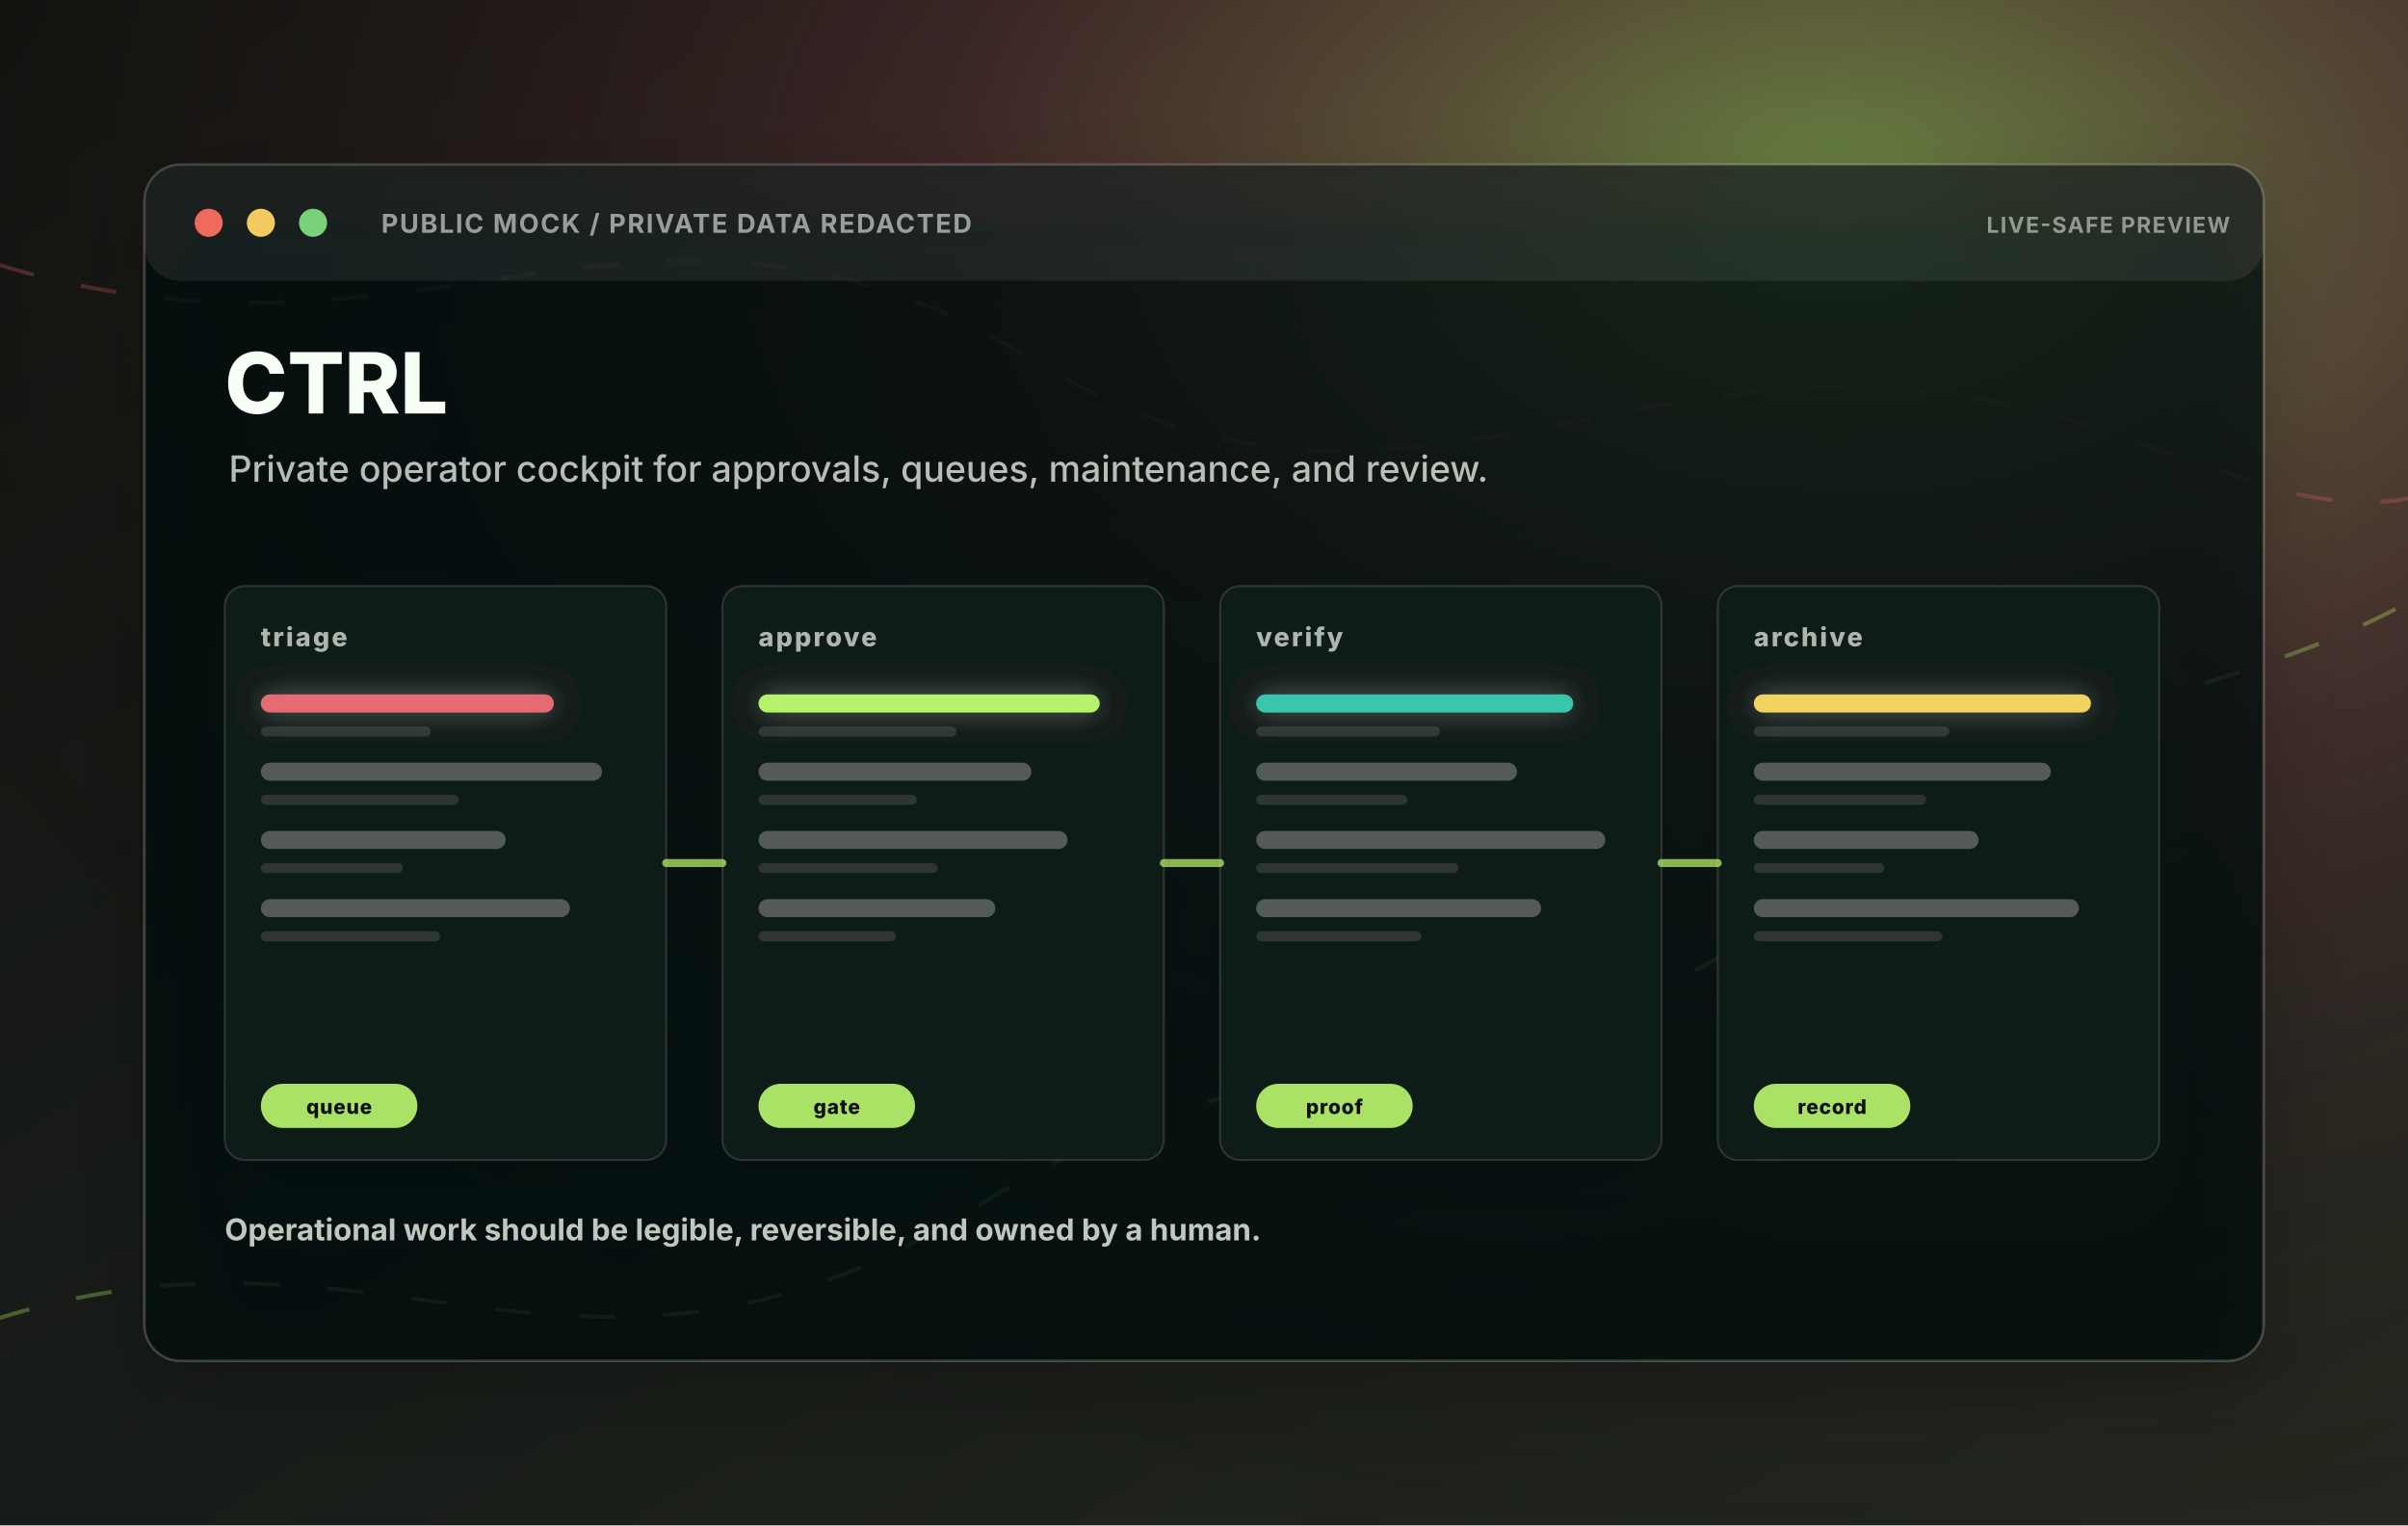
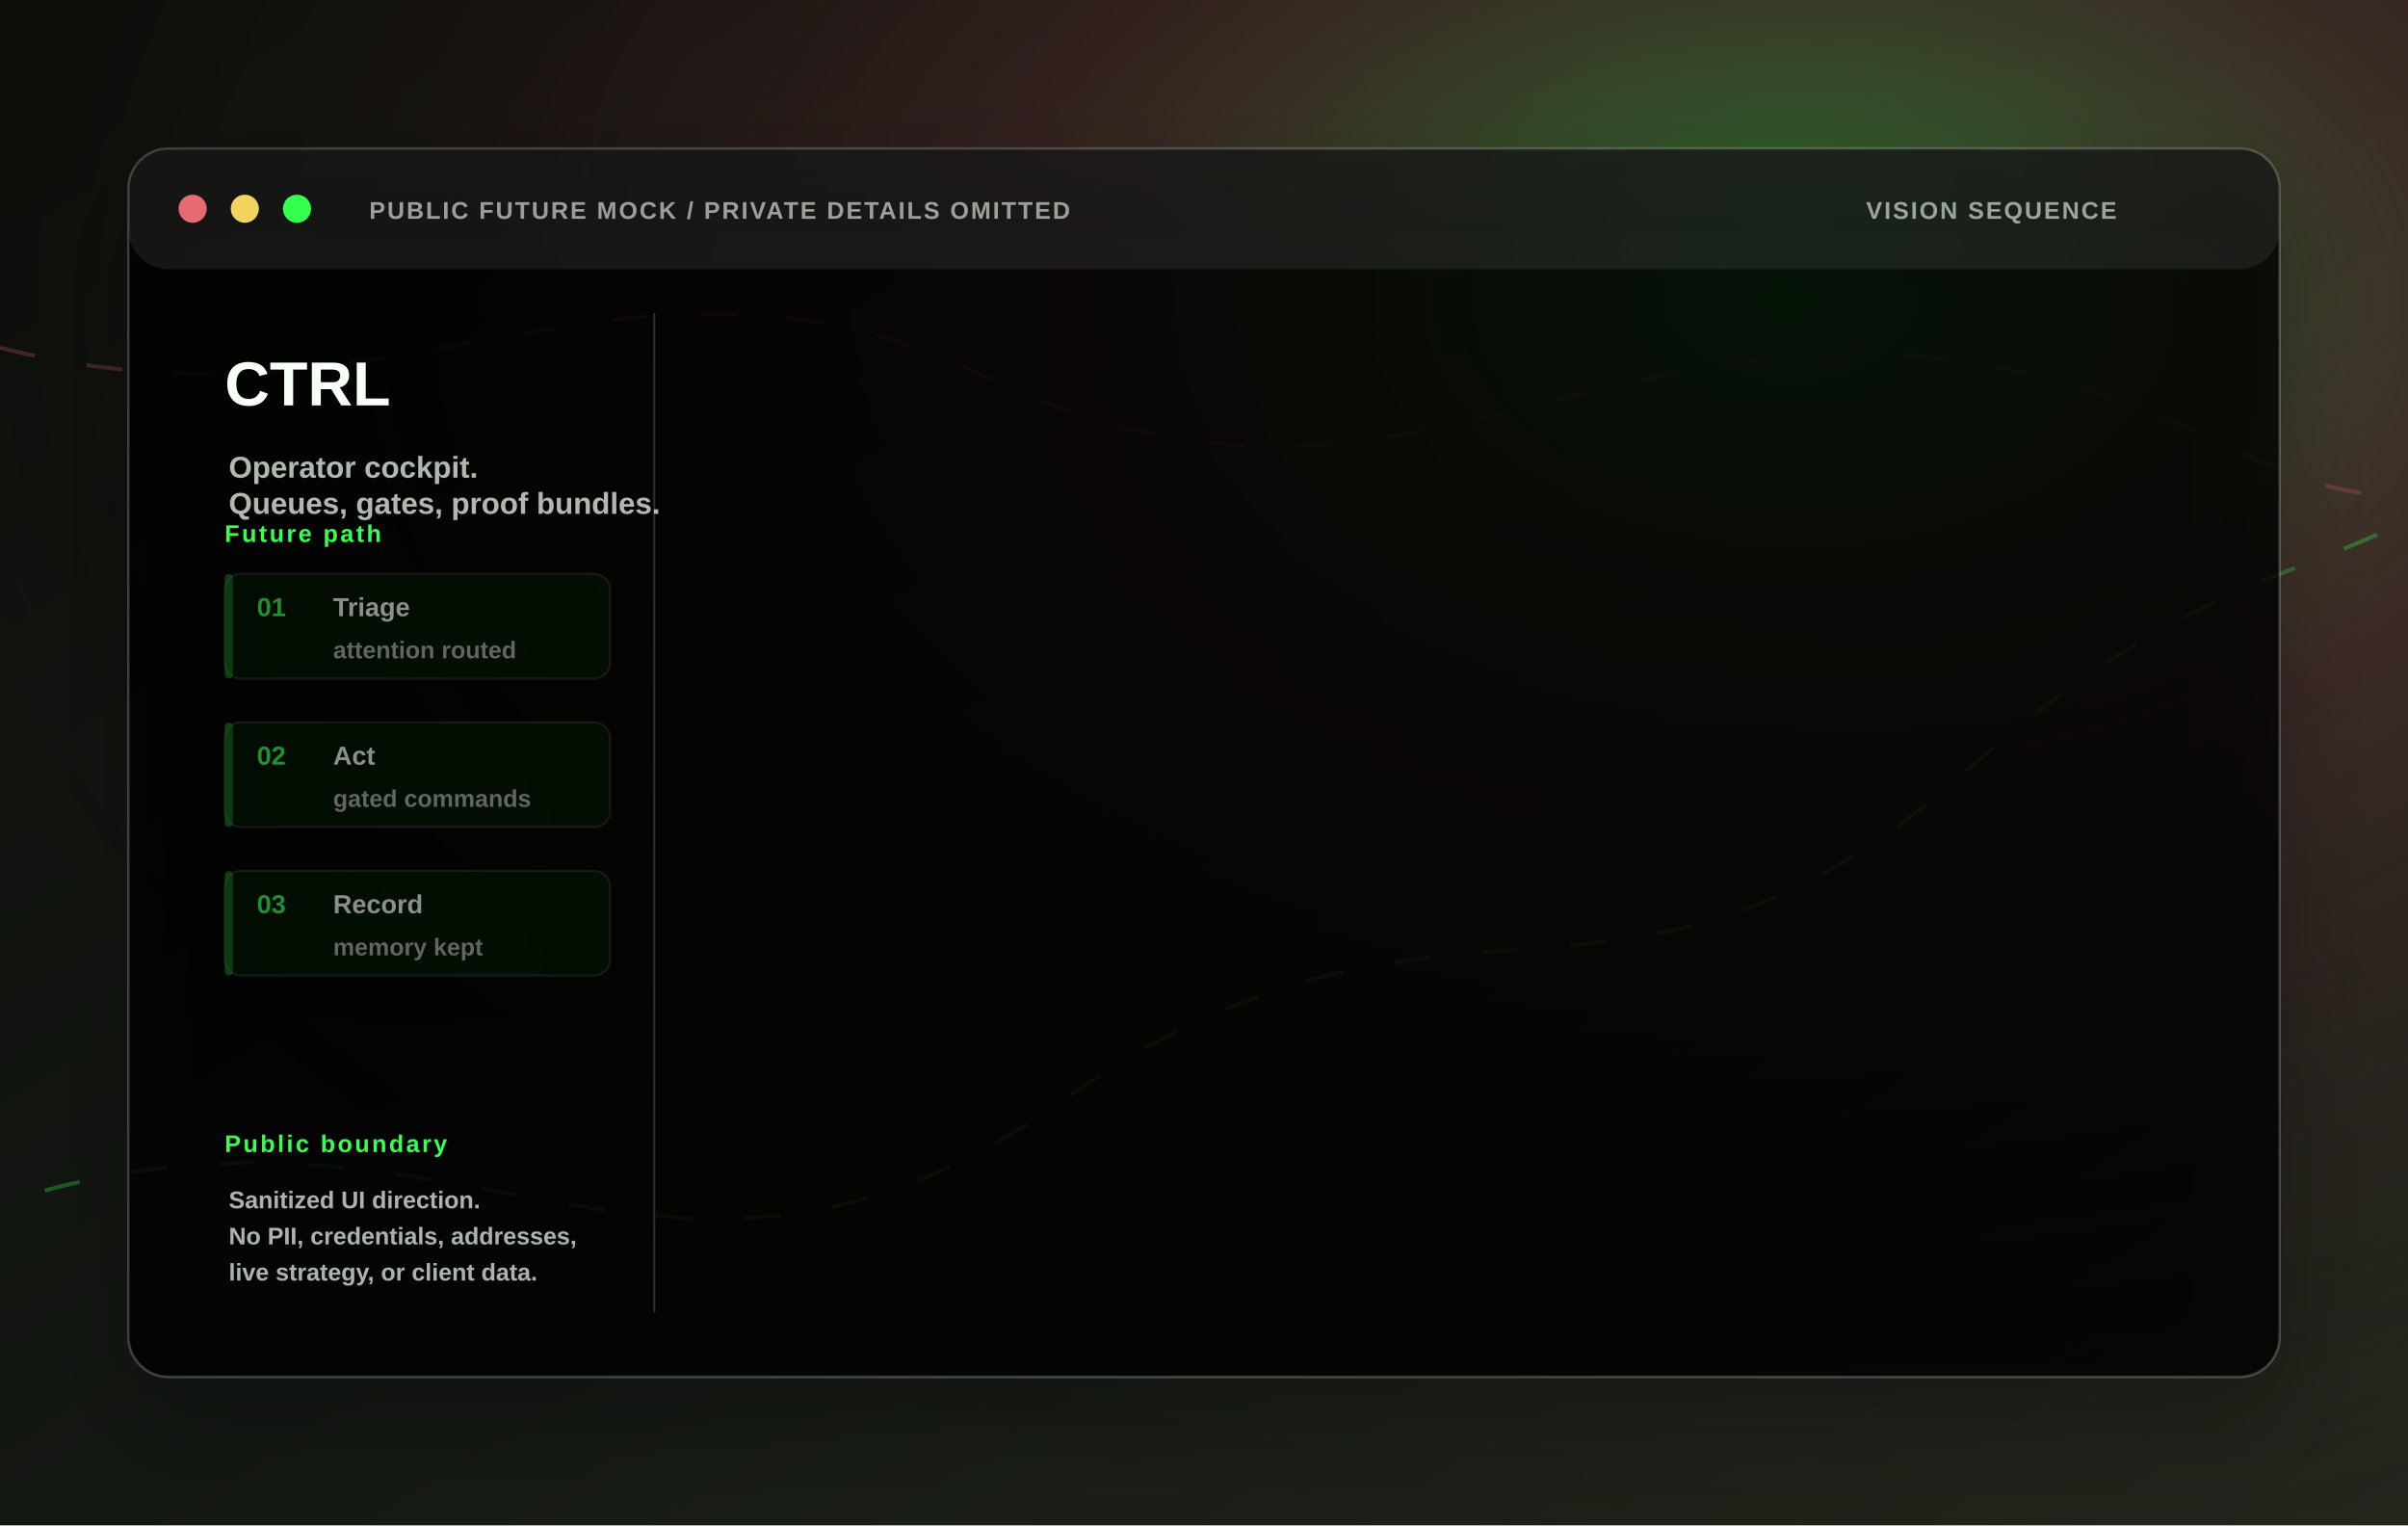
<svg xmlns="http://www.w3.org/2000/svg" width="1200" height="760" viewBox="0 0 1200 760" role="img" aria-labelledby="ctrl-title ctrl-desc">
  <defs>
    <linearGradient id="ctrl-bg" x1="0" x2="1" y1="0" y2="1">
-       <stop offset="0" stop-color="#10120f" />
-       <stop offset=".52" stop-color="#191d19" />
-       <stop offset="1" stop-color="#24271f" />
+       <stop offset="0" stop-color="#0b0d09" />
+       <stop offset=".56" stop-color="#151914" />
+       <stop offset="1" stop-color="#24261d" />
    </linearGradient>
-     <radialGradient id="ctrl-glow" cx=".76" cy=".14" r=".9">
-       <stop offset="0" stop-color="#b7f36b" stop-opacity=".5" />
-       <stop offset=".42" stop-color="#e66a72" stop-opacity=".18" />
+     <radialGradient id="ctrl-glow" cx=".74" cy=".2" r=".86">
+       <stop offset="0" stop-color="#35ff4f" stop-opacity=".42" />
+       <stop offset=".38" stop-color="#e66a72" stop-opacity=".16" />
      <stop offset="1" stop-color="#000" stop-opacity="0" />
    </radialGradient>
    <linearGradient id="ctrl-scan" x1="0" x2="1" y1="0" y2="0">
      <stop offset="0" stop-color="#fff" stop-opacity="0" />
-       <stop offset=".48" stop-color="#b7f36b" stop-opacity=".24" />
+       <stop offset=".5" stop-color="#35ff4f" stop-opacity=".2" />
      <stop offset="1" stop-color="#fff" stop-opacity="0" />
    </linearGradient>
-     <clipPath id="ctrl-viewport">
-       <rect x="72" y="82" width="1056" height="596" rx="18" />
+     <filter id="ctrl-shadow" x="-20%" y="-20%" width="140%" height="140%">
+       <feDropShadow dx="0" dy="22" stdDeviation="24" flood-color="#000" flood-opacity=".34" />
+     </filter>
+     <clipPath id="ctrl-clip">
+       <rect x="64" y="74" width="1072" height="612" rx="20" />
    </clipPath>
-     <filter id="ctrl-shadow" x="-20%" y="-20%" width="140%" height="140%">
-       <feDropShadow dx="0" dy="18" stdDeviation="22" flood-color="#000" flood-opacity=".32" />
-     </filter>
    <style>
-       .title { font: 800 42px Inter, Arial, sans-serif; fill: #f7fff7; letter-spacing: 0; }
-       .sub { font: 500 18px Inter, Arial, sans-serif; fill: rgba(247,255,247,.72); letter-spacing: 0; }
-       .nav { font: 700 13px Inter, Arial, sans-serif; fill: rgba(247,255,247,.56); letter-spacing: .06em; }
-       .kicker { font: 800 13px Inter, Arial, sans-serif; fill: rgba(247,255,247,.68); letter-spacing: .08em; text-transform: uppercase; }
-       .badge { font: 800 10px Inter, Arial, sans-serif; fill: #07110d; text-anchor: middle; letter-spacing: .04em; }
-       .tiny { font: 700 11px Inter, Arial, sans-serif; fill: rgba(247,255,247,.5); letter-spacing: .06em; }
-       .label { font: 700 15px Inter, Arial, sans-serif; fill: rgba(247,255,247,.76); letter-spacing: 0; }
-       .ambient-path { stroke-dasharray: 18 24; animation: dashFlow 22s linear infinite; }
-       .ambient-path.alt { animation-direction: reverse; animation-duration: 26s; }
-       .status-dot { animation: statusPulse 3.8s ease-in-out infinite; transform-box: fill-box; transform-origin: center; }
-       .status-dot:nth-of-type(2) { animation-delay: -.9s; }
-       .status-dot:nth-of-type(3) { animation-delay: -1.8s; }
-       .mock-panel { animation: panelWake 8.5s ease-in-out infinite; transform-box: fill-box; transform-origin: center; }
-       .mock-panel-1 { animation-delay: -1.4s; }
-       .mock-panel-2 { animation-delay: -2.8s; }
-       .mock-panel-3 { animation-delay: -4.2s; }
-       .data-line { animation: lineAlive 6.8s ease-in-out infinite; transform-box: fill-box; transform-origin: left center; }
-       .data-line-1 { animation-delay: -1.1s; }
-       .data-line-2 { animation-delay: -2.2s; }
-       .data-line-3 { animation-delay: -3.3s; }
-       .shadow-line { animation-name: lineGhost; }
-       .hot-line { filter: drop-shadow(0 0 7px rgba(247,255,247,.34)); }
-       .badge-chip { animation: chipPulse 7.2s ease-in-out infinite; transform-box: fill-box; transform-origin: center; }
-       .badge-chip-1 { animation-delay: -2.4s; }
-       .flow-line { stroke-dasharray: 28 18; animation: dashFlow 8s linear infinite; }
-       .flow-node { animation: statusPulse 3.2s ease-in-out infinite; transform-box: fill-box; transform-origin: center; }
-       .screen-scan { animation: scanPass 9.5s ease-in-out infinite; transform-box: fill-box; transform-origin: center; }
-       @keyframes dashFlow { to { stroke-dashoffset: -240; } }
-       @keyframes statusPulse {
-         0%, 100% { opacity: .72; transform: scale(1); }
-         44% { opacity: 1; transform: scale(1.28); }
-       }
-       @keyframes panelWake {
-         0%, 100% { opacity: .88; transform: translateY(0); }
-         50% { opacity: 1; transform: translateY(-2px); }
-       }
-       @keyframes lineAlive {
-         0%, 100% { opacity: .76; transform: scaleX(.86); }
-         42% { opacity: 1; transform: scaleX(1); }
-         64% { opacity: .86; transform: scaleX(.94); }
-       }
-       @keyframes lineGhost {
-         0%, 100% { opacity: .42; transform: scaleX(.68); }
-         52% { opacity: .82; transform: scaleX(1); }
-       }
-       @keyframes chipPulse {
-         0%, 100% { opacity: .78; transform: translateY(0); }
-         46% { opacity: 1; transform: translateY(-1px); }
+       .title { font: 900 31px Arial, sans-serif; fill: #f7fff7; letter-spacing: 0; }
+       .sub { font: 600 15px Arial, sans-serif; fill: rgba(247,255,247,.7); letter-spacing: 0; }
+       .nav { font: 800 12px Arial, sans-serif; fill: rgba(247,255,247,.58); letter-spacing: .08em; }
+       .rail-label, .slide-step, .card-kicker, .slide-status { font: 900 12px Arial, sans-serif; letter-spacing: .1em; text-transform: uppercase; }
+       .rail-label, .slide-step, .slide-status { fill: #35ff4f; }
+       .rail-copy, .tab-note, .slide-copy, .card-line, .metric-label, .footer-line { font: 600 12px Arial, sans-serif; fill: rgba(247,255,247,.68); letter-spacing: 0; }
+       .tab-index { font: 900 13px Arial, sans-serif; fill: #35ff4f; }
+       .tab-title { font: 900 13px Arial, sans-serif; fill: #f7fff7; letter-spacing: 0; }
+       .slide-title { font: 900 25px Arial, sans-serif; fill: #f7fff7; letter-spacing: 0; }
+       .card-kicker { fill: #e66a72; }
+       .card-title { font: 900 16px Arial, sans-serif; fill: #f7fff7; letter-spacing: 0; }
+       .node-label { font: 800 11px Arial, sans-serif; fill: rgba(247,255,247,.72); text-anchor: middle; letter-spacing: 0; }
+       .slide { opacity: 0; transform: translateX(18px); animation-duration: 18s; animation-iteration-count: infinite; animation-timing-function: ease-in-out; }
+       .slide-0 { animation-name: showSlide0; }
+       .slide-1 { animation-name: showSlide1; }
+       .slide-2 { animation-name: showSlide2; }
+       .rail-tab { opacity: .54; animation-duration: 18s; animation-iteration-count: infinite; animation-timing-function: ease-in-out; }
+       .rail-tab-0 { animation-name: activeTab0; }
+       .rail-tab-1 { animation-name: activeTab1; }
+       .rail-tab-2 { animation-name: activeTab2; }
+       .tab-signal { opacity: .36; animation-duration: 18s; animation-iteration-count: infinite; }
+       .rail-tab-0 .tab-signal { animation-name: activeTab0; }
+       .rail-tab-1 .tab-signal { animation-name: activeTab1; }
+       .rail-tab-2 .tab-signal { animation-name: activeTab2; }
+       .vision-card { animation: cardLift 5.8s ease-in-out infinite; transform-box: fill-box; transform-origin: center; }
+       .vision-card-1 { animation-delay: -.8s; }
+       .vision-card-2 { animation-delay: -1.6s; }
+       .bar { animation: barPulse 4.6s ease-in-out infinite; transform-box: fill-box; transform-origin: left center; }
+       .bar-1 { animation-delay: -.7s; }
+       .bar-2 { animation-delay: -1.4s; }
+       .route-line { stroke-dasharray: 26 18; animation: routeFlow 7.6s linear infinite; }
+       .route-node { animation: nodePulse 3.4s ease-in-out infinite; transform-box: fill-box; transform-origin: center; }
+       .route-node-1 { animation-delay: -.8s; }
+       .route-node-2 { animation-delay: -1.6s; }
+       .route-node-3 { animation-delay: -2.4s; }
+       .ambient { stroke-dasharray: 18 26; animation: routeFlow 22s linear infinite; }
+       .scan { animation: scanPass 10s ease-in-out infinite; transform-box: fill-box; transform-origin: center; }
+       @keyframes showSlide0 {
+         0%, 27% { opacity: 1; transform: translateX(0); }
+         31%, 100% { opacity: 0; transform: translateX(-18px); }
+       }
+       @keyframes showSlide1 {
+         0%, 30% { opacity: 0; transform: translateX(18px); }
+         34%, 60% { opacity: 1; transform: translateX(0); }
+         64%, 100% { opacity: 0; transform: translateX(-18px); }
+       }
+       @keyframes showSlide2 {
+         0%, 63% { opacity: 0; transform: translateX(18px); }
+         67%, 94% { opacity: 1; transform: translateX(0); }
+         98%, 100% { opacity: 0; transform: translateX(-18px); }
+       }
+       @keyframes activeTab0 {
+         0%, 27% { opacity: 1; }
+         31%, 100% { opacity: .42; }
+       }
+       @keyframes activeTab1 {
+         0%, 30% { opacity: .42; }
+         34%, 60% { opacity: 1; }
+         64%, 100% { opacity: .42; }
+       }
+       @keyframes activeTab2 {
+         0%, 63% { opacity: .42; }
+         67%, 94% { opacity: 1; }
+         98%, 100% { opacity: .42; }
+       }
+       @keyframes cardLift {
+         0%, 100% { transform: translateY(0); opacity: .9; }
+         50% { transform: translateY(-3px); opacity: 1; }
+       }
+       @keyframes barPulse {
+         0%, 100% { transform: scaleX(.78); opacity: .58; }
+         46% { transform: scaleX(1); opacity: .98; }
+       }
+       @keyframes routeFlow { to { stroke-dashoffset: -240; } }
+       @keyframes nodePulse {
+         0%, 100% { transform: scale(1); opacity: .78; }
+         50% { transform: scale(1.24); opacity: 1; }
      }
      @keyframes scanPass {
-         0%, 18% { transform: translateX(-1260px) skewX(-14deg); opacity: 0; }
-         31% { opacity: .82; }
-         52%, 100% { transform: translateX(1260px) skewX(-14deg); opacity: 0; }
+         0%, 14% { transform: translateX(-1240px) skewX(-12deg); opacity: 0; }
+         28% { opacity: .74; }
+         48%, 100% { transform: translateX(1240px) skewX(-12deg); opacity: 0; }
      }
      @media (prefers-reduced-motion: reduce) {
        * { animation: none !important; }
+         .slide { opacity: 0 !important; transform: none !important; }
+         .slide-0 { opacity: 1 !important; }
+         .rail-tab { opacity: .54 !important; }
+         .rail-tab-0 { opacity: 1 !important; }
      }
    </style>
  </defs>
  <rect width="1200" height="760" fill="url(#ctrl-bg)" />
  <rect width="1200" height="760" fill="url(#ctrl-glow)" />
-   <path class="ambient-path" d="M-80 690 C170 560 266 738 487 601 C661 494 765 562 918 434 C1054 321 1135 360 1260 260" fill="none" stroke="#b7f36b" stroke-width="2" opacity=".32" />
-   <path class="ambient-path alt" d="M-40 118 C199 214 314 56 516 180 C699 292 813 152 1020 206 C1114 231 1161 272 1240 236" fill="none" stroke="#e66a72" stroke-width="2" opacity=".26" />
+   <path class="ambient" d="M-60 624 C210 496 314 700 530 548 C722 414 808 536 980 384 C1116 264 1172 296 1260 218" fill="none" stroke="#35ff4f" stroke-width="2" opacity=".3" />
+   <path class="ambient" d="M-42 160 C180 242 302 96 492 188 C708 292 818 118 1052 198 C1130 224 1168 270 1250 232" fill="none" stroke="#e66a72" stroke-width="2" opacity=".24" />
  <g filter="url(#ctrl-shadow)">
-     <rect x="72" y="82" width="1056" height="596" rx="18" fill="rgba(4,10,8,.74)" stroke="rgba(255,255,255,.18)" stroke-width="1.2" />
-     <rect x="72" y="82" width="1056" height="58" rx="18" fill="rgba(255,255,255,.08)" />
-     <circle class="status-dot" cx="104" cy="111" r="7" fill="#f06a5b" />
-     <circle class="status-dot" cx="130" cy="111" r="7" fill="#f4c95d" />
-     <circle class="status-dot" cx="156" cy="111" r="7" fill="#79d279" />
-     <text x="190" y="116" class="nav">PUBLIC MOCK / PRIVATE DATA REDACTED</text>
-     <text x="990" y="116" class="tiny">LIVE-SAFE PREVIEW</text>
-     <text x="112" y="206" class="title">CTRL</text>
-     <text x="114" y="240" class="sub">Private operator cockpit for approvals, queues, maintenance, and review.</text>
-     <g class="mock-panel mock-panel-0">
-       <rect x="112" y="292" width="220" height="286" rx="10" fill="#111a17" stroke="rgba(255,255,255,.14)" stroke-width="1" />
-       <text x="130" y="322" class="kicker">triage</text>
-       <rect class="data-line data-line-0 hot-line" x="130" y="346" width="146" height="9" rx="4.5" fill="#e66a72" />
-       <rect class="data-line shadow-line data-line-0" x="130" y="362" width="84.68" height="5" rx="2.5" fill="rgba(255,255,255,.12)" />
-       <rect class="data-line data-line-1" x="130" y="380" width="170" height="9" rx="4.5" fill="rgba(255,255,255,.28)" />
-       <rect class="data-line shadow-line data-line-1" x="130" y="396" width="98.6" height="5" rx="2.5" fill="rgba(255,255,255,.12)" />
-       <rect class="data-line data-line-2" x="130" y="414" width="122" height="9" rx="4.5" fill="rgba(255,255,255,.28)" />
-       <rect class="data-line shadow-line data-line-2" x="130" y="430" width="70.76" height="5" rx="2.5" fill="rgba(255,255,255,.12)" />
-       <rect class="data-line data-line-3" x="130" y="448" width="154" height="9" rx="4.5" fill="rgba(255,255,255,.28)" />
-       <rect class="data-line shadow-line data-line-3" x="130" y="464" width="89.32" height="5" rx="2.5" fill="rgba(255,255,255,.12)" />
-       <rect class="badge-chip badge-chip-0" x="130" y="540" width="78" height="22" rx="11" fill="#b7f36b" opacity=".92" />
-       <text x="169" y="555" class="badge">queue</text>
-     </g>
-     <g class="mock-panel mock-panel-1">
-       <rect x="360" y="292" width="220" height="286" rx="10" fill="#111a17" stroke="rgba(255,255,255,.14)" stroke-width="1" />
-       <text x="378" y="322" class="kicker">approve</text>
-       <rect class="data-line data-line-0 hot-line" x="378" y="346" width="170" height="9" rx="4.5" fill="#b7f36b" />
-       <rect class="data-line shadow-line data-line-0" x="378" y="362" width="98.6" height="5" rx="2.5" fill="rgba(255,255,255,.12)" />
-       <rect class="data-line data-line-1" x="378" y="380" width="136" height="9" rx="4.5" fill="rgba(255,255,255,.28)" />
-       <rect class="data-line shadow-line data-line-1" x="378" y="396" width="78.88" height="5" rx="2.5" fill="rgba(255,255,255,.12)" />
-       <rect class="data-line data-line-2" x="378" y="414" width="154" height="9" rx="4.5" fill="rgba(255,255,255,.28)" />
-       <rect class="data-line shadow-line data-line-2" x="378" y="430" width="89.32" height="5" rx="2.5" fill="rgba(255,255,255,.12)" />
-       <rect class="data-line data-line-3" x="378" y="448" width="118" height="9" rx="4.5" fill="rgba(255,255,255,.28)" />
-       <rect class="data-line shadow-line data-line-3" x="378" y="464" width="68.44" height="5" rx="2.5" fill="rgba(255,255,255,.12)" />
-       <rect class="badge-chip badge-chip-0" x="378" y="540" width="78" height="22" rx="11" fill="#b7f36b" opacity=".92" />
-       <text x="417" y="555" class="badge">gate</text>
-     </g>
-     <g class="mock-panel mock-panel-2">
-       <rect x="608" y="292" width="220" height="286" rx="10" fill="#111a17" stroke="rgba(255,255,255,.14)" stroke-width="1" />
-       <text x="626" y="322" class="kicker">verify</text>
-       <rect class="data-line data-line-0 hot-line" x="626" y="346" width="158" height="9" rx="4.5" fill="#39c6ad" />
-       <rect class="data-line shadow-line data-line-0" x="626" y="362" width="91.64" height="5" rx="2.5" fill="rgba(255,255,255,.12)" />
-       <rect class="data-line data-line-1" x="626" y="380" width="130" height="9" rx="4.5" fill="rgba(255,255,255,.28)" />
-       <rect class="data-line shadow-line data-line-1" x="626" y="396" width="75.4" height="5" rx="2.5" fill="rgba(255,255,255,.12)" />
-       <rect class="data-line data-line-2" x="626" y="414" width="174" height="9" rx="4.5" fill="rgba(255,255,255,.28)" />
-       <rect class="data-line shadow-line data-line-2" x="626" y="430" width="100.92" height="5" rx="2.5" fill="rgba(255,255,255,.12)" />
-       <rect class="data-line data-line-3" x="626" y="448" width="142" height="9" rx="4.5" fill="rgba(255,255,255,.28)" />
-       <rect class="data-line shadow-line data-line-3" x="626" y="464" width="82.36" height="5" rx="2.5" fill="rgba(255,255,255,.12)" />
-       <rect class="badge-chip badge-chip-0" x="626" y="540" width="78" height="22" rx="11" fill="#b7f36b" opacity=".92" />
-       <text x="665" y="555" class="badge">proof</text>
-     </g>
-     <g class="mock-panel mock-panel-3">
-       <rect x="856" y="292" width="220" height="286" rx="10" fill="#111a17" stroke="rgba(255,255,255,.14)" stroke-width="1" />
-       <text x="874" y="322" class="kicker">archive</text>
-       <rect class="data-line data-line-0 hot-line" x="874" y="346" width="168" height="9" rx="4.5" fill="#f2d35f" />
-       <rect class="data-line shadow-line data-line-0" x="874" y="362" width="97.44" height="5" rx="2.5" fill="rgba(255,255,255,.12)" />
-       <rect class="data-line data-line-1" x="874" y="380" width="148" height="9" rx="4.5" fill="rgba(255,255,255,.28)" />
-       <rect class="data-line shadow-line data-line-1" x="874" y="396" width="85.84" height="5" rx="2.5" fill="rgba(255,255,255,.12)" />
-       <rect class="data-line data-line-2" x="874" y="414" width="112" height="9" rx="4.5" fill="rgba(255,255,255,.28)" />
-       <rect class="data-line shadow-line data-line-2" x="874" y="430" width="64.96" height="5" rx="2.5" fill="rgba(255,255,255,.12)" />
-       <rect class="data-line data-line-3" x="874" y="448" width="162" height="9" rx="4.5" fill="rgba(255,255,255,.28)" />
-       <rect class="data-line shadow-line data-line-3" x="874" y="464" width="93.96" height="5" rx="2.5" fill="rgba(255,255,255,.12)" />
-       <rect class="badge-chip badge-chip-0" x="874" y="540" width="78" height="22" rx="11" fill="#b7f36b" opacity=".92" />
-       <text x="913" y="555" class="badge">record</text>
-     </g>
-     <path class="flow-line" d="M332 430 H360 M580 430 H608 M828 430 H856" stroke="#b7f36b" stroke-width="4" stroke-linecap="round" opacity=".72" />
-     <text x="112" y="618" class="label">Operational work should be legible, reversible, and owned by a human.</text>
-     <g clip-path="url(#ctrl-viewport)" pointer-events="none">
-       <rect class="screen-scan" x="-140" y="82" width="180" height="596" fill="url(#ctrl-scan)" opacity=".72" />
+     <rect x="64" y="74" width="1072" height="612" rx="20" fill="rgba(3,7,5,.78)" stroke="rgba(247,255,247,.18)" stroke-width="1.2" />
+     <rect x="64" y="74" width="1072" height="60" rx="20" fill="rgba(247,255,247,.07)" />
+     <circle cx="96" cy="104" r="7" fill="#e66a72" />
+     <circle cx="122" cy="104" r="7" fill="#f2d35f" />
+     <circle cx="148" cy="104" r="7" fill="#35ff4f" />
+     <text x="184" y="109" class="nav">PUBLIC FUTURE MOCK / PRIVATE DETAILS OMITTED</text>
+     <text x="930" y="109" class="nav">VISION SEQUENCE</text>
+     <line x1="326" y1="156" x2="326" y2="654" stroke="rgba(247,255,247,.14)" stroke-width="1" />
+     <text x="112" y="202" class="title">CTRL</text>
+     <text x="114" y="238" class="sub">Operator cockpit.</text>
+     <text x="114" y="256" class="sub">Queues, gates, proof bundles.</text>
+     <text x="112" y="270" class="rail-label">Future path</text>
+     <g class="rail-tab rail-tab-0">
+       <rect x="112" y="286" width="192" height="52" rx="8" fill="rgba(3,8,6,.5)" stroke="rgba(247,255,247,.14)" />
+       <rect class="tab-signal" x="112" y="286" width="4" height="52" rx="2" fill="#35ff4f" />
+       <text x="128" y="307" class="tab-index">01</text>
+       <text x="166" y="307" class="tab-title">Triage</text>
+       <text x="166" y="328" class="tab-note">attention routed</text>
+     </g>
+     <g class="rail-tab rail-tab-1">
+       <rect x="112" y="360" width="192" height="52" rx="8" fill="rgba(3,8,6,.5)" stroke="rgba(247,255,247,.14)" />
+       <rect class="tab-signal" x="112" y="360" width="4" height="52" rx="2" fill="#35ff4f" />
+       <text x="128" y="381" class="tab-index">02</text>
+       <text x="166" y="381" class="tab-title">Act</text>
+       <text x="166" y="402" class="tab-note">gated commands</text>
+     </g>
+     <g class="rail-tab rail-tab-2">
+       <rect x="112" y="434" width="192" height="52" rx="8" fill="rgba(3,8,6,.5)" stroke="rgba(247,255,247,.14)" />
+       <rect class="tab-signal" x="112" y="434" width="4" height="52" rx="2" fill="#35ff4f" />
+       <text x="128" y="455" class="tab-index">03</text>
+       <text x="166" y="455" class="tab-title">Record</text>
+       <text x="166" y="476" class="tab-note">memory kept</text>
+     </g>
+     <text x="112" y="574" class="rail-label">Public boundary</text>
+     <text x="114" y="602" class="rail-copy">Sanitized UI direction.</text>
+     <text x="114" y="620" class="rail-copy">No PII, credentials, addresses,</text>
+     <text x="114" y="638" class="rail-copy">live strategy, or client data.</text>
+     <g class="slide slide-0">
+       <text x="376" y="216" class="slide-step">01 / Triage</text>
+       <text x="376" y="254" class="slide-title">CTRL routes work to the right human moment.</text>
+       <text x="378" y="282" class="slide-copy">The future surface turns noisy project state into a prioritized action table.</text>
+       <text x="974" y="224" class="slide-status">QUEUE LIVE</text>
+       <g class="vision-card vision-card-0">
+         <rect x="376" y="304" width="216" height="176" rx="12" fill="rgba(3,8,6,.64)" stroke="rgba(247,255,247,.16)" stroke-width="1" />
+         <rect x="376" y="304" width="216" height="34" rx="12" fill="rgba(247,255,247,.06)" />
+         <text x="392" y="327" class="card-kicker">single actions</text>
+         <text x="392" y="366" class="card-title">Review table</text>
+         <text x="392" y="390" class="card-line">One row per action,</text>
+         <text x="392" y="409" class="card-line">with proof context.</text>
+         <text x="392" y="411" class="metric-label">Ready</text>
+         <rect class="bar bar-0" x="392" y="420" width="200" height="8" rx="4" fill="#35ff4f" opacity=".92" />
+         <rect x="392" y="433" width="104" height="4" rx="2" fill="rgba(247,255,247,.14)" />
+         <text x="392" y="442" class="metric-label">Trace</text>
+         <rect class="bar bar-1" x="392" y="451" width="158" height="8" rx="4" fill="#e66a72" opacity=".58" />
+         <rect x="392" y="464" width="82" height="4" rx="2" fill="rgba(247,255,247,.14)" />
+       </g>
+       <g class="vision-card vision-card-1">
+         <rect x="622" y="304" width="216" height="176" rx="12" fill="rgba(3,8,6,.64)" stroke="rgba(247,255,247,.16)" stroke-width="1" />
+         <rect x="622" y="304" width="216" height="34" rx="12" fill="rgba(247,255,247,.06)" />
+         <text x="638" y="327" class="card-kicker">priority</text>
+         <text x="638" y="366" class="card-title">Attention lane</text>
+         <text x="638" y="390" class="card-line">Severity, freshness,</text>
+         <text x="638" y="409" class="card-line">and blocked status.</text>
+         <text x="638" y="411" class="metric-label">Signal</text>
+         <rect class="bar bar-0" x="638" y="420" width="150" height="8" rx="4" fill="#35ff4f" opacity=".92" />
+         <rect x="638" y="433" width="78" height="4" rx="2" fill="rgba(247,255,247,.14)" />
+         <text x="638" y="442" class="metric-label">Review</text>
+         <rect class="bar bar-1" x="638" y="451" width="186" height="8" rx="4" fill="#e66a72" opacity=".58" />
+         <rect x="638" y="464" width="97" height="4" rx="2" fill="rgba(247,255,247,.14)" />
+       </g>
+       <g class="vision-card vision-card-2">
+         <rect x="868" y="304" width="216" height="176" rx="12" fill="rgba(3,8,6,.64)" stroke="rgba(247,255,247,.16)" stroke-width="1" />
+         <rect x="868" y="304" width="216" height="34" rx="12" fill="rgba(247,255,247,.06)" />
+         <text x="884" y="327" class="card-kicker">ownership</text>
+         <text x="884" y="366" class="card-title">Human owner</text>
+         <text x="884" y="390" class="card-line">Who decides and</text>
+         <text x="884" y="409" class="card-line">who executes.</text>
+         <text x="884" y="411" class="metric-label">Source</text>
+         <rect class="bar bar-0" x="884" y="420" width="174" height="8" rx="4" fill="#35ff4f" opacity=".92" />
+         <rect x="884" y="433" width="90" height="4" rx="2" fill="rgba(247,255,247,.14)" />
+         <text x="884" y="442" class="metric-label">Risk</text>
+         <rect class="bar bar-1" x="884" y="451" width="144" height="8" rx="4" fill="#e66a72" opacity=".58" />
+         <rect x="884" y="464" width="75" height="4" rx="2" fill="rgba(247,255,247,.14)" />
+       </g>
+       <g class="route-diagram">
+         <path class="route-line" d="M420 570 C500 532 564 624 598 586 S742 548 776 570 S920 618 954 586" fill="none" stroke="#35ff4f" stroke-width="4" stroke-linecap="round" />
+         <circle class="route-node route-node-0" cx="420" cy="570" r="9" fill="#f2d35f" />
+         <text x="420" y="604" class="node-label">event</text>
+         <circle class="route-node route-node-1" cx="598" cy="586" r="13" fill="#35ff4f" />
+         <text x="598" y="620" class="node-label">priority</text>
+         <circle class="route-node route-node-2" cx="776" cy="570" r="9" fill="#f2d35f" />
+         <text x="776" y="604" class="node-label">owner</text>
+         <circle class="route-node route-node-3" cx="954" cy="586" r="9" fill="#e66a72" />
+         <text x="954" y="620" class="node-label">next</text>
+         <text x="376" y="666" class="footer-line">The operator sees what matters, why it matters, and what can wait.</text>
+       </g>
+     </g>
+     <g class="slide slide-1">
+       <text x="376" y="216" class="slide-step">02 / Act</text>
+       <text x="376" y="254" class="slide-title">Commands carry runbooks and approval gates.</text>
+       <text x="378" y="282" class="slide-copy">A useful control panel makes the safe path faster than improvising.</text>
+       <text x="974" y="224" class="slide-status">GATED ACTION</text>
+       <g class="vision-card vision-card-0">
+         <rect x="376" y="304" width="216" height="176" rx="12" fill="rgba(3,8,6,.64)" stroke="rgba(247,255,247,.16)" stroke-width="1" />
+         <rect x="376" y="304" width="216" height="34" rx="12" fill="rgba(247,255,247,.06)" />
+         <text x="392" y="327" class="card-kicker">runbook</text>
+         <text x="392" y="366" class="card-title">Procedure pane</text>
+         <text x="392" y="390" class="card-line">Steps, prerequisites,</text>
+         <text x="392" y="409" class="card-line">rollback notes.</text>
+         <text x="392" y="411" class="metric-label">Source</text>
+         <rect class="bar bar-0" x="392" y="420" width="174" height="8" rx="4" fill="#35ff4f" opacity=".92" />
+         <rect x="392" y="433" width="90" height="4" rx="2" fill="rgba(247,255,247,.14)" />
+         <text x="392" y="442" class="metric-label">Risk</text>
+         <rect class="bar bar-1" x="392" y="451" width="144" height="8" rx="4" fill="#e66a72" opacity=".58" />
+         <rect x="392" y="464" width="75" height="4" rx="2" fill="rgba(247,255,247,.14)" />
+       </g>
+       <g class="vision-card vision-card-1">
+         <rect x="622" y="304" width="216" height="176" rx="12" fill="rgba(3,8,6,.64)" stroke="rgba(247,255,247,.16)" stroke-width="1" />
+         <rect x="622" y="304" width="216" height="34" rx="12" fill="rgba(247,255,247,.06)" />
+         <text x="638" y="327" class="card-kicker">approval</text>
+         <text x="638" y="366" class="card-title">Gate state</text>
+         <text x="638" y="390" class="card-line">Who approved, when,</text>
+         <text x="638" y="409" class="card-line">and under what scope.</text>
+         <text x="638" y="411" class="metric-label">Ready</text>
+         <rect class="bar bar-0" x="638" y="420" width="200" height="8" rx="4" fill="#35ff4f" opacity=".92" />
+         <rect x="638" y="433" width="104" height="4" rx="2" fill="rgba(247,255,247,.14)" />
+         <text x="638" y="442" class="metric-label">Trace</text>
+         <rect class="bar bar-1" x="638" y="451" width="158" height="8" rx="4" fill="#e66a72" opacity=".58" />
+         <rect x="638" y="464" width="82" height="4" rx="2" fill="rgba(247,255,247,.14)" />
+       </g>
+       <g class="vision-card vision-card-2">
+         <rect x="868" y="304" width="216" height="176" rx="12" fill="rgba(3,8,6,.64)" stroke="rgba(247,255,247,.16)" stroke-width="1" />
+         <rect x="868" y="304" width="216" height="34" rx="12" fill="rgba(247,255,247,.06)" />
+         <text x="884" y="327" class="card-kicker">verify</text>
+         <text x="884" y="366" class="card-title">Result check</text>
+         <text x="884" y="390" class="card-line">Command output and</text>
+         <text x="884" y="409" class="card-line">browser-visible proof.</text>
+         <text x="884" y="411" class="metric-label">Signal</text>
+         <rect class="bar bar-0" x="884" y="420" width="150" height="8" rx="4" fill="#35ff4f" opacity=".92" />
+         <rect x="884" y="433" width="78" height="4" rx="2" fill="rgba(247,255,247,.14)" />
+         <text x="884" y="442" class="metric-label">Review</text>
+         <rect class="bar bar-1" x="884" y="451" width="186" height="8" rx="4" fill="#e66a72" opacity=".58" />
+         <rect x="884" y="464" width="97" height="4" rx="2" fill="rgba(247,255,247,.14)" />
+       </g>
+       <g class="route-diagram">
+         <path class="route-line" d="M420 570 C500 532 564 624 598 586 S742 548 776 570 S920 618 954 586" fill="none" stroke="#35ff4f" stroke-width="4" stroke-linecap="round" />
+         <circle class="route-node route-node-0" cx="420" cy="570" r="9" fill="#f2d35f" />
+         <text x="420" y="604" class="node-label">runbook</text>
+         <circle class="route-node route-node-1" cx="598" cy="586" r="13" fill="#35ff4f" />
+         <text x="598" y="620" class="node-label">approve</text>
+         <circle class="route-node route-node-2" cx="776" cy="570" r="9" fill="#f2d35f" />
+         <text x="776" y="604" class="node-label">execute</text>
+         <circle class="route-node route-node-3" cx="954" cy="586" r="9" fill="#e66a72" />
+         <text x="954" y="620" class="node-label">verify</text>
+         <text x="376" y="666" class="footer-line">High-consequence changes should be deliberate, logged, and reversible where possible.</text>
+       </g>
+     </g>
+     <g class="slide slide-2">
+       <text x="376" y="216" class="slide-step">03 / Record</text>
+       <text x="376" y="254" class="slide-title">The work leaves a durable operating record.</text>
+       <text x="378" y="282" class="slide-copy">Future CTRL keeps decisions, evidence, and maintenance notes attached to the project.</text>
+       <text x="974" y="224" class="slide-status">PROOF BUNDLE</text>
+       <g class="vision-card vision-card-0">
+         <rect x="376" y="304" width="216" height="176" rx="12" fill="rgba(3,8,6,.64)" stroke="rgba(247,255,247,.16)" stroke-width="1" />
+         <rect x="376" y="304" width="216" height="34" rx="12" fill="rgba(247,255,247,.06)" />
+         <text x="392" y="327" class="card-kicker">evidence</text>
+         <text x="392" y="366" class="card-title">Proof bundle</text>
+         <text x="392" y="390" class="card-line">Screens, logs, links,</text>
+         <text x="392" y="409" class="card-line">and changed files.</text>
+         <text x="392" y="411" class="metric-label">Signal</text>
+         <rect class="bar bar-0" x="392" y="420" width="150" height="8" rx="4" fill="#35ff4f" opacity=".92" />
+         <rect x="392" y="433" width="78" height="4" rx="2" fill="rgba(247,255,247,.14)" />
+         <text x="392" y="442" class="metric-label">Review</text>
+         <rect class="bar bar-1" x="392" y="451" width="186" height="8" rx="4" fill="#e66a72" opacity=".58" />
+         <rect x="392" y="464" width="97" height="4" rx="2" fill="rgba(247,255,247,.14)" />
+       </g>
+       <g class="vision-card vision-card-1">
+         <rect x="622" y="304" width="216" height="176" rx="12" fill="rgba(3,8,6,.64)" stroke="rgba(247,255,247,.16)" stroke-width="1" />
+         <rect x="622" y="304" width="216" height="34" rx="12" fill="rgba(247,255,247,.06)" />
+         <text x="638" y="327" class="card-kicker">status</text>
+         <text x="638" y="366" class="card-title">Current truth</text>
+         <text x="638" y="390" class="card-line">What is live, stale,</text>
+         <text x="638" y="409" class="card-line">blocked, or risky.</text>
+         <text x="638" y="411" class="metric-label">Source</text>
+         <rect class="bar bar-0" x="638" y="420" width="174" height="8" rx="4" fill="#35ff4f" opacity=".92" />
+         <rect x="638" y="433" width="90" height="4" rx="2" fill="rgba(247,255,247,.14)" />
+         <text x="638" y="442" class="metric-label">Risk</text>
+         <rect class="bar bar-1" x="638" y="451" width="144" height="8" rx="4" fill="#e66a72" opacity=".58" />
+         <rect x="638" y="464" width="75" height="4" rx="2" fill="rgba(247,255,247,.14)" />
+       </g>
+       <g class="vision-card vision-card-2">
+         <rect x="868" y="304" width="216" height="176" rx="12" fill="rgba(3,8,6,.64)" stroke="rgba(247,255,247,.16)" stroke-width="1" />
+         <rect x="868" y="304" width="216" height="34" rx="12" fill="rgba(247,255,247,.06)" />
+         <text x="884" y="327" class="card-kicker">handoff</text>
+         <text x="884" y="366" class="card-title">Next operator</text>
+         <text x="884" y="390" class="card-line">Concise context for</text>
+         <text x="884" y="409" class="card-line">the next session.</text>
+         <text x="884" y="411" class="metric-label">Ready</text>
+         <rect class="bar bar-0" x="884" y="420" width="200" height="8" rx="4" fill="#35ff4f" opacity=".92" />
+         <rect x="884" y="433" width="104" height="4" rx="2" fill="rgba(247,255,247,.14)" />
+         <text x="884" y="442" class="metric-label">Trace</text>
+         <rect class="bar bar-1" x="884" y="451" width="158" height="8" rx="4" fill="#e66a72" opacity=".58" />
+         <rect x="884" y="464" width="82" height="4" rx="2" fill="rgba(247,255,247,.14)" />
+       </g>
+       <g class="route-diagram">
+         <path class="route-line" d="M420 570 C500 532 564 624 598 586 S742 548 776 570 S920 618 954 586" fill="none" stroke="#35ff4f" stroke-width="4" stroke-linecap="round" />
+         <circle class="route-node route-node-0" cx="420" cy="570" r="9" fill="#f2d35f" />
+         <text x="420" y="604" class="node-label">proof</text>
+         <circle class="route-node route-node-1" cx="598" cy="586" r="9" fill="#e66a72" />
+         <text x="598" y="620" class="node-label">notes</text>
+         <circle class="route-node route-node-2" cx="776" cy="570" r="13" fill="#35ff4f" />
+         <text x="776" y="604" class="node-label">status</text>
+         <circle class="route-node route-node-3" cx="954" cy="586" r="9" fill="#e66a72" />
+         <text x="954" y="620" class="node-label">memory</text>
+         <text x="376" y="666" class="footer-line">The next operator should inherit context instead of rediscovering it.</text>
+       </g>
+     </g>
+     <g clip-path="url(#ctrl-clip)" pointer-events="none">
+       <rect class="scan" x="-150" y="74" width="176" height="612" fill="url(#ctrl-scan)" opacity=".7" />
    </g>
  </g>
</svg>
